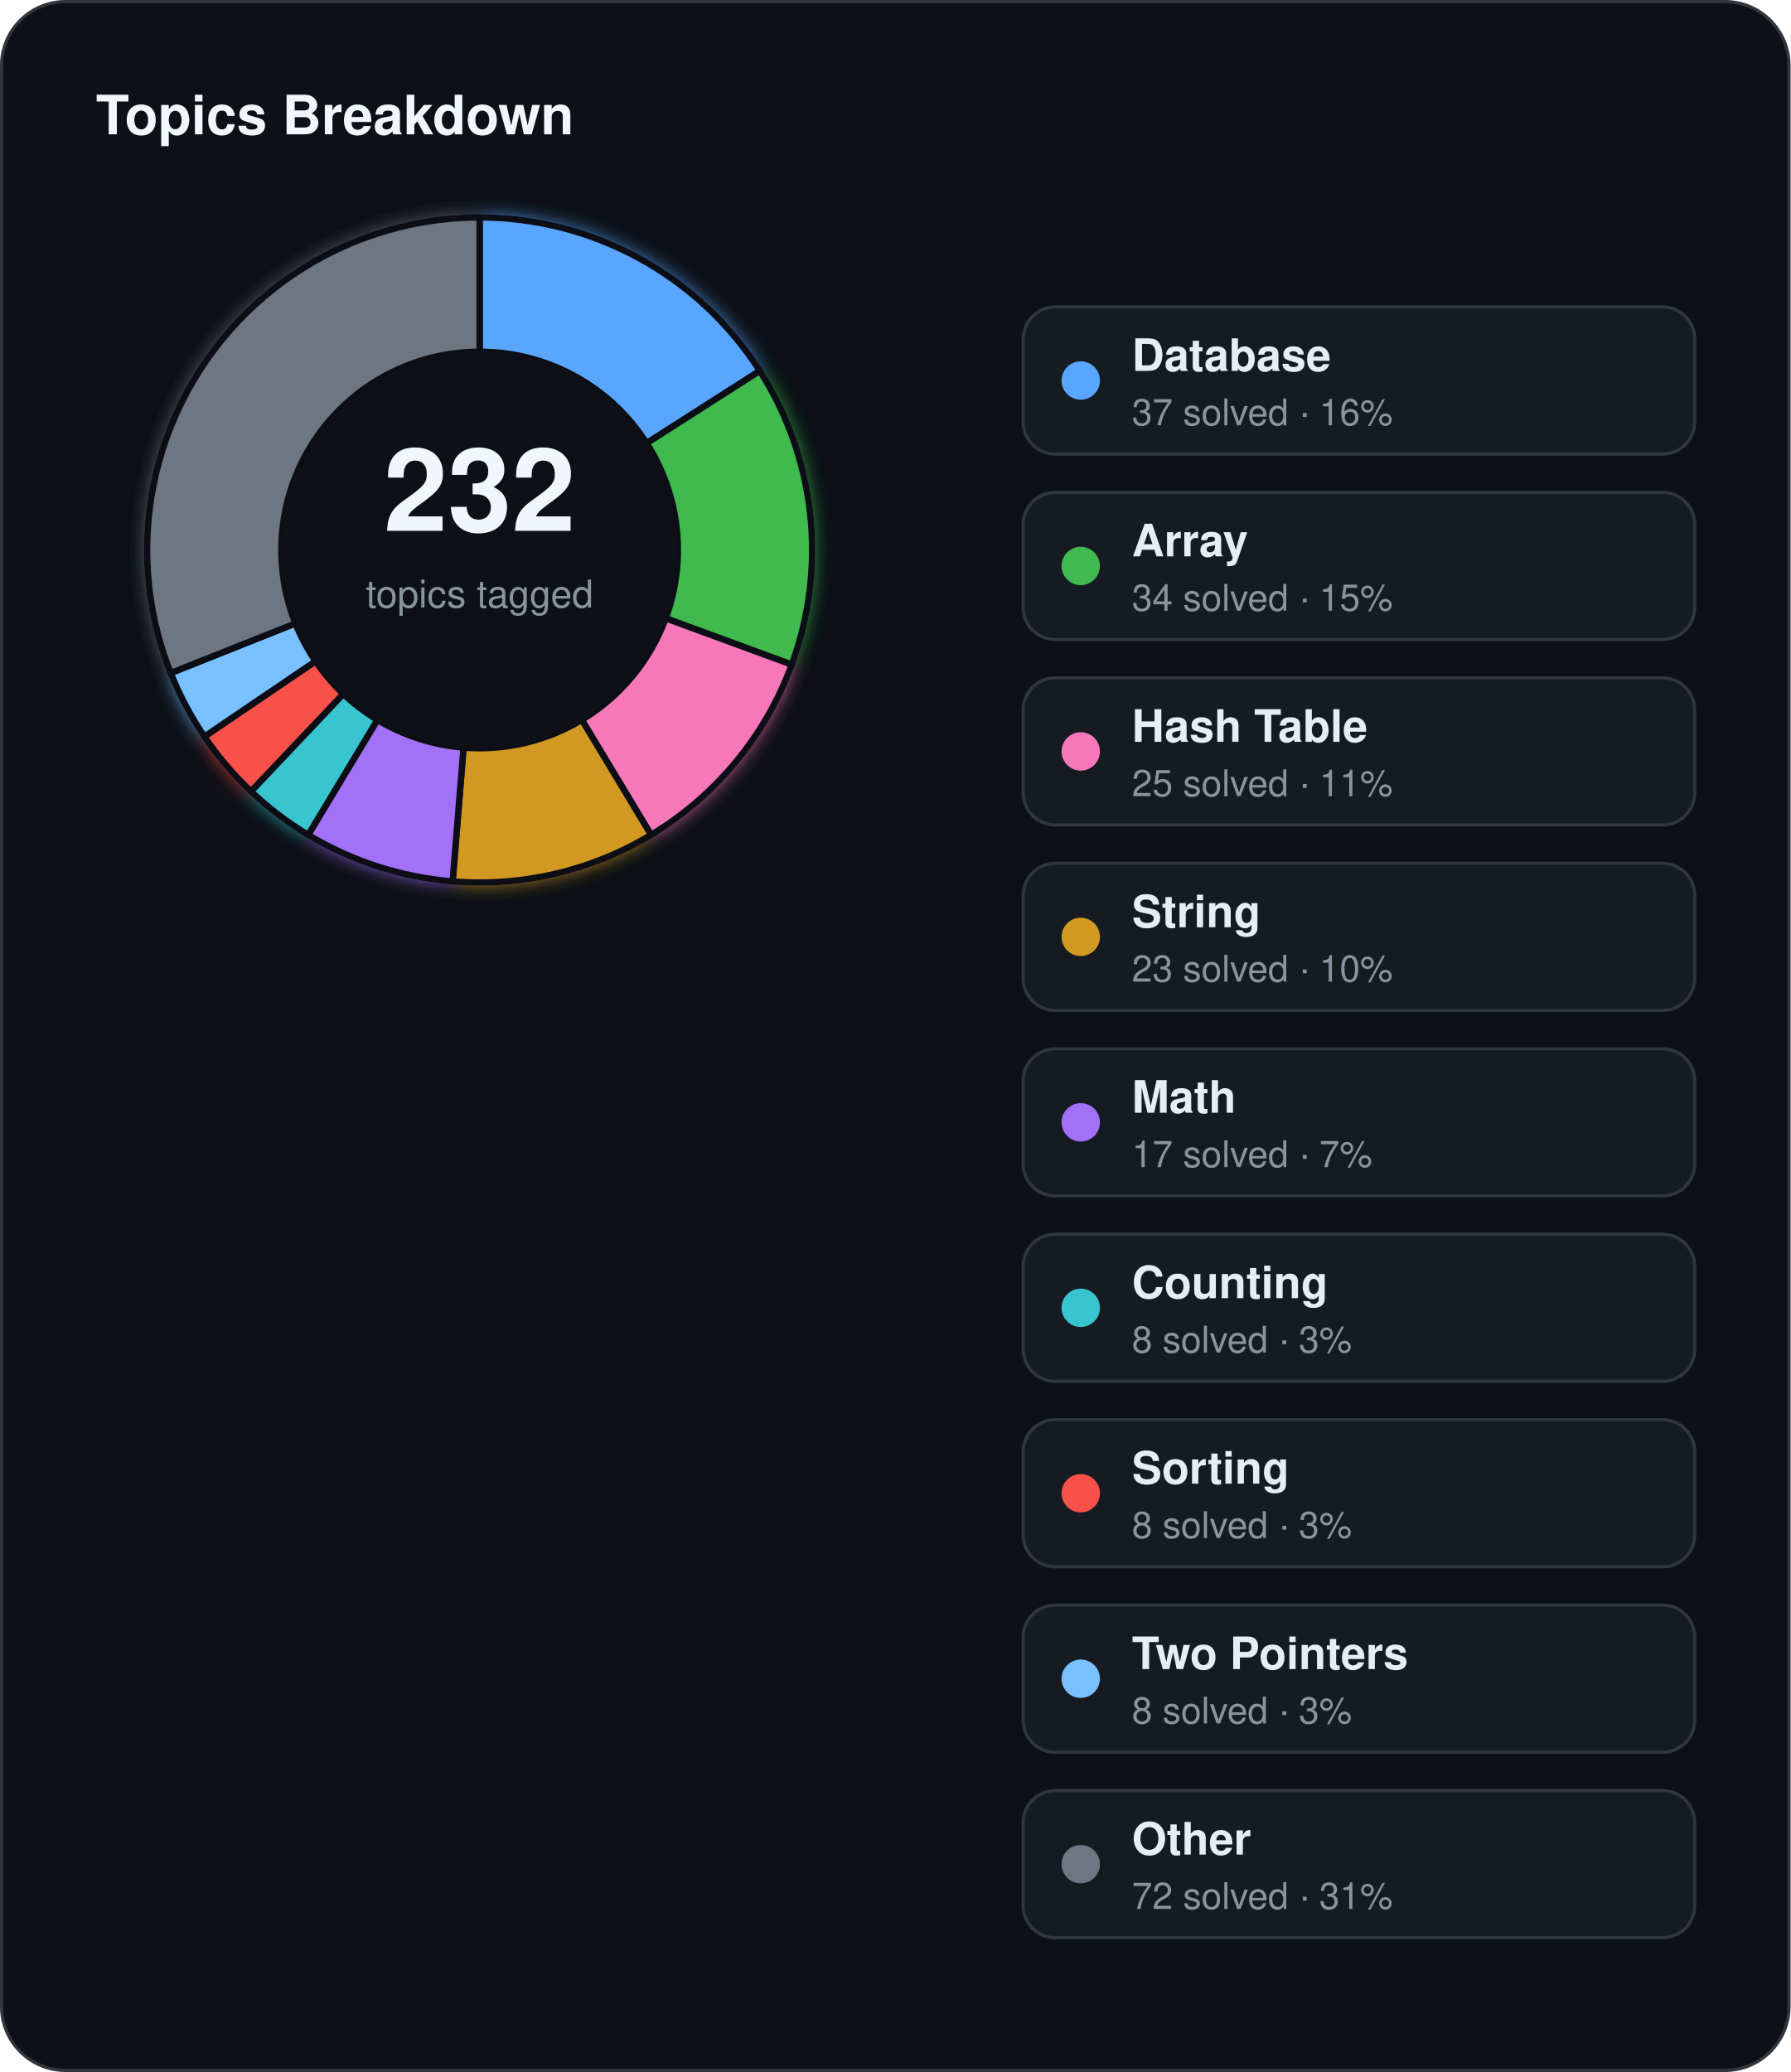
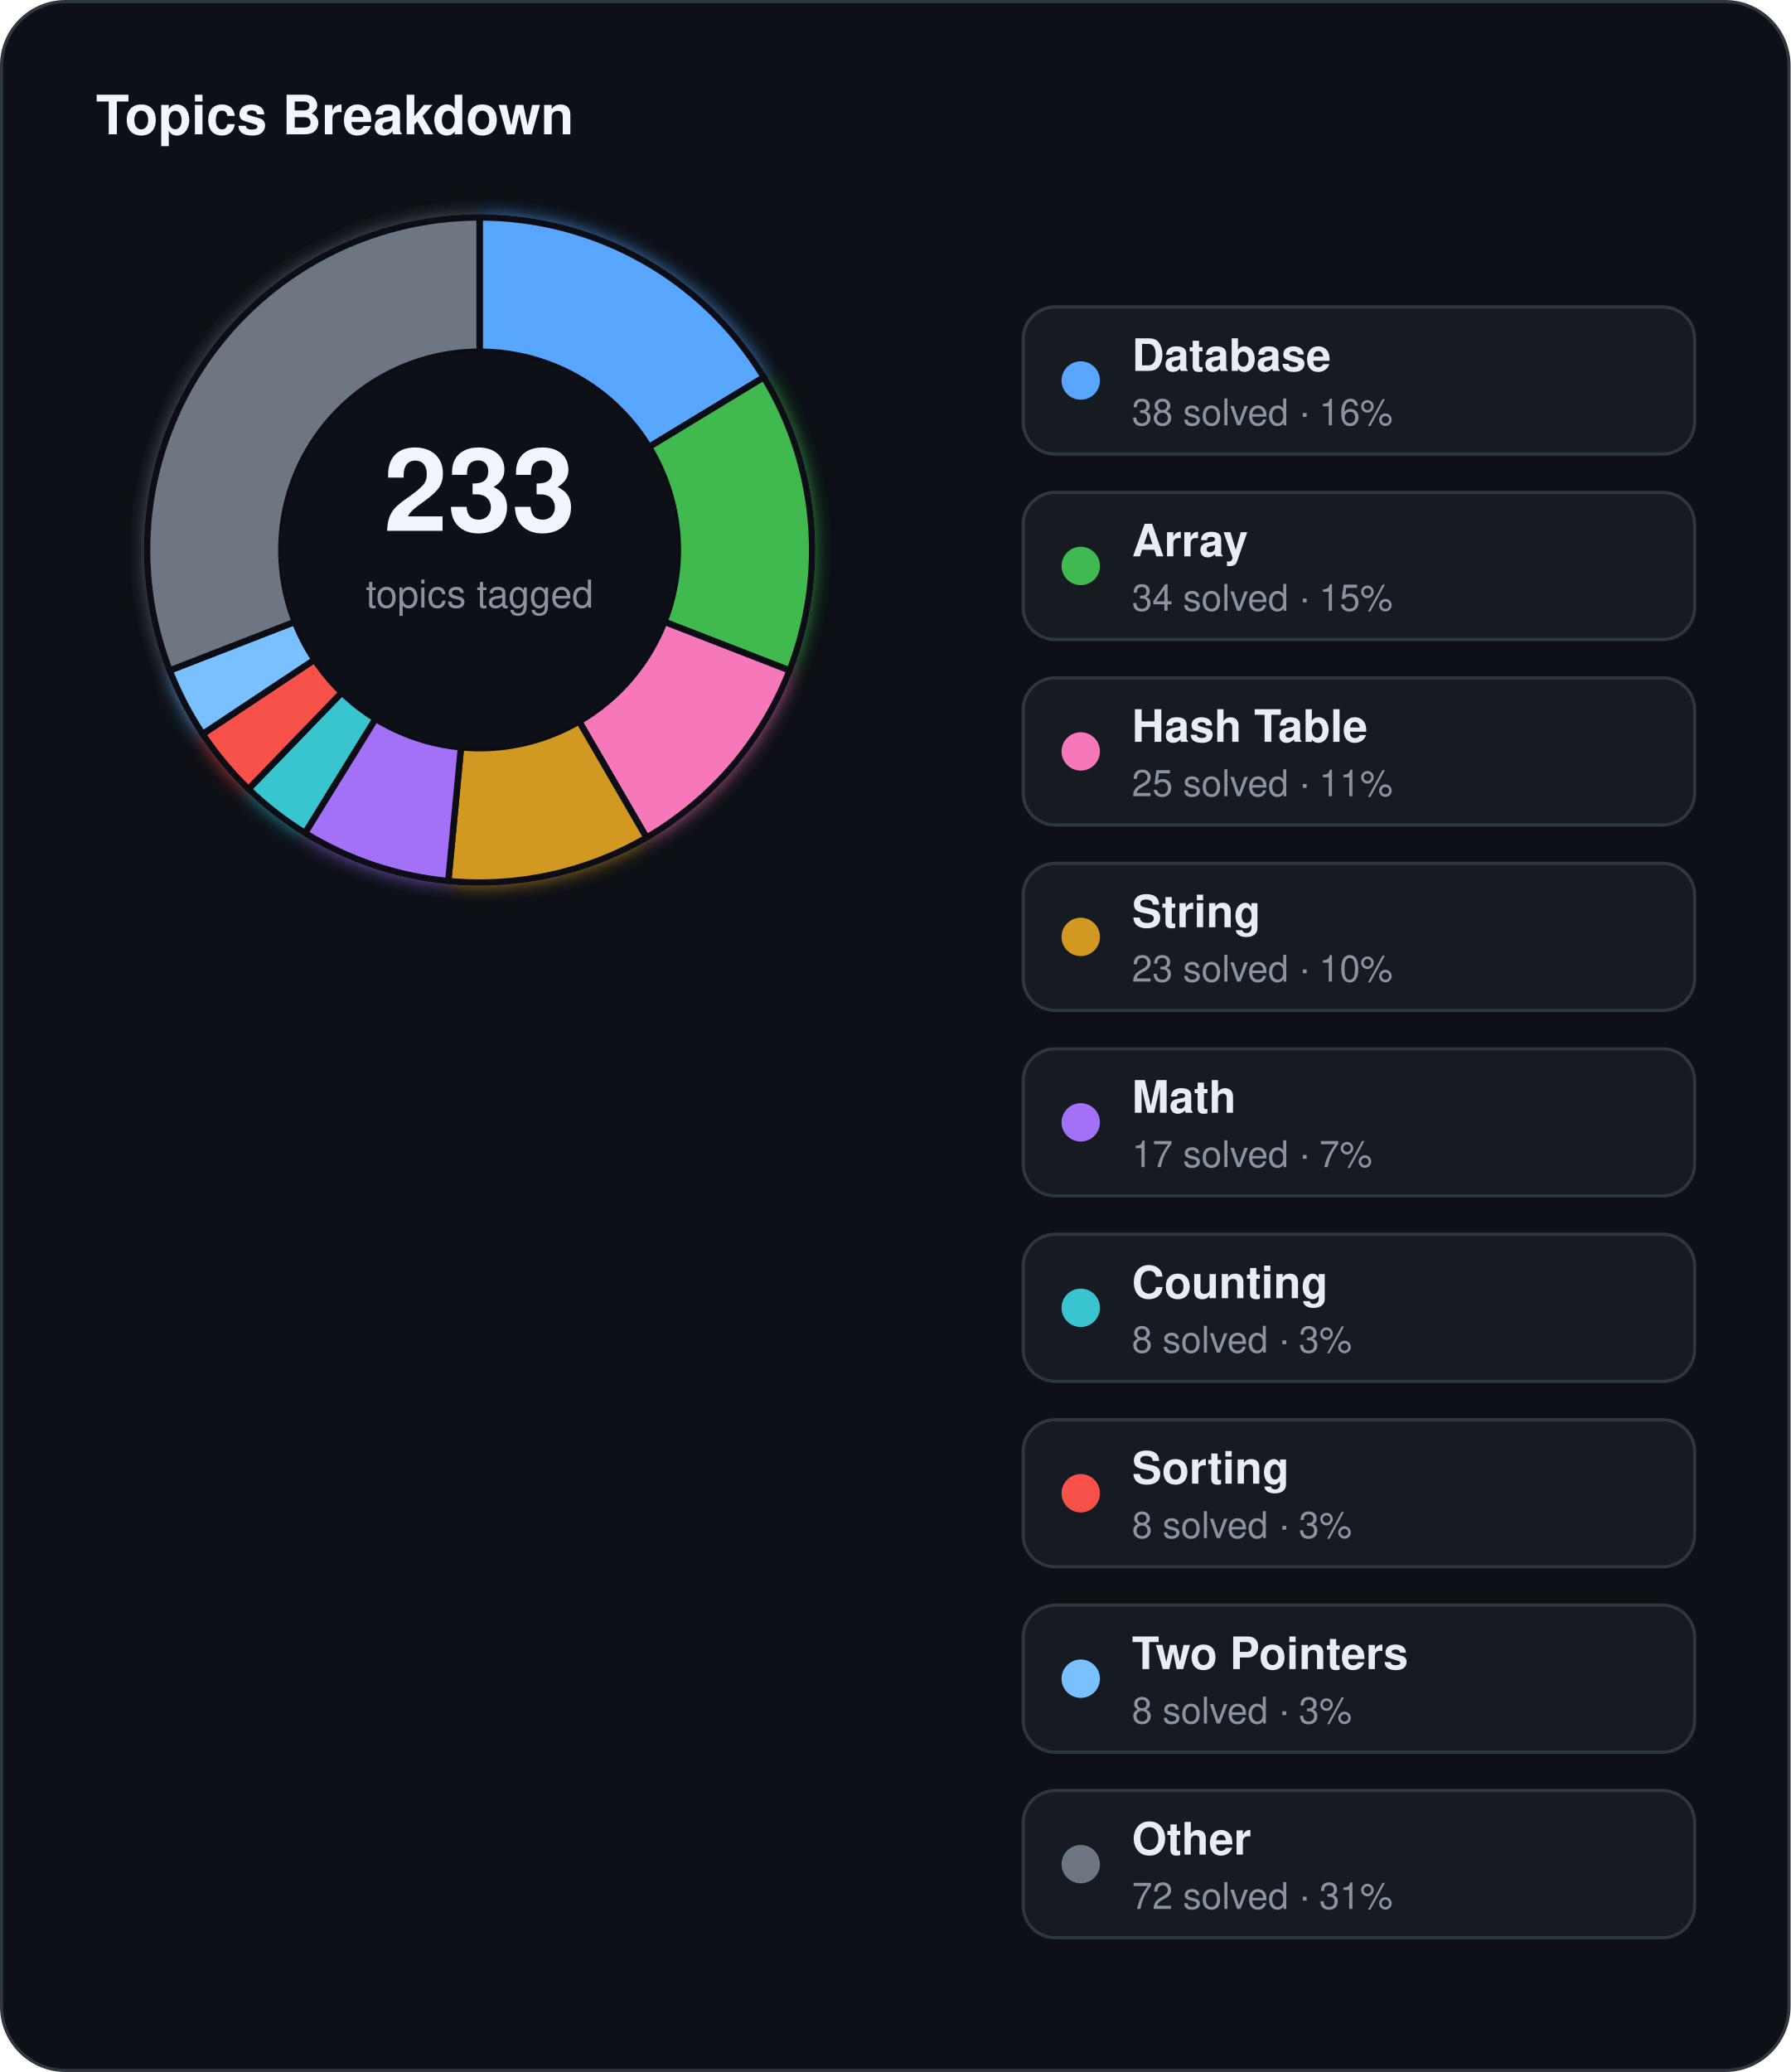
<svg xmlns="http://www.w3.org/2000/svg" width="560" height="648" viewBox="0 0 560 648">
  <defs>
    <filter id="topics-glow" x="-60%" y="-60%" width="220%" height="220%">
      <feGaussianBlur stdDeviation="3" result="blur" />
      <feMerge>
        <feMergeNode in="blur" />
        <feMergeNode in="SourceGraphic" />
      </feMerge>
    </filter>
  </defs>
  <rect x="0.5" y="0.5" width="559" height="647" rx="20" fill="#0d1117" stroke="#30363d" stroke-width="1" />
  <text x="30" y="42" fill="#f0f6fc" font-family="Segoe UI, Helvetica, Arial, sans-serif" font-size="17" font-weight="700">Topics Breakdown</text>
  <g filter="url(#topics-glow)">
-     <path d="M 150.00,68.00 A 104,104 0 0 1 237.63,115.99 L 202.24,138.61 A 62,62 0 0 0 150.00,110.00 Z" fill="#58a6ff" stroke="#0d1117" stroke-width="2" />
-     <path d="M 237.63,115.99 A 104,104 0 0 1 247.62,207.86 L 208.20,193.38 A 62,62 0 0 0 202.24,138.61 Z" fill="#3fb950" stroke="#0d1117" stroke-width="2" />
-     <path d="M 247.62,207.86 A 104,104 0 0 1 203.62,261.11 L 181.96,225.13 A 62,62 0 0 0 208.20,193.38 Z" fill="#f778ba" stroke="#0d1117" stroke-width="2" />
-     <path d="M 203.62,261.11 A 104,104 0 0 1 141.56,275.66 L 144.97,233.80 A 62,62 0 0 0 181.96,225.13 Z" fill="#d29922" stroke="#0d1117" stroke-width="2" />
-     <path d="M 141.56,275.66 A 104,104 0 0 1 96.38,261.11 L 118.04,225.13 A 62,62 0 0 0 144.97,233.80 Z" fill="#a371f7" stroke="#0d1117" stroke-width="2" />
-     <path d="M 96.38,261.11 A 104,104 0 0 1 78.48,247.50 L 107.36,217.01 A 62,62 0 0 0 118.04,225.13 Z" fill="#39c5cf" stroke="#0d1117" stroke-width="2" />
-     <path d="M 78.48,247.50 A 104,104 0 0 1 63.92,230.36 L 98.68,206.79 A 62,62 0 0 0 107.36,217.01 Z" fill="#f85149" stroke="#0d1117" stroke-width="2" />
-     <path d="M 63.92,230.36 A 104,104 0 0 1 53.39,210.49 L 92.40,194.95 A 62,62 0 0 0 98.68,206.79 Z" fill="#79c0ff" stroke="#0d1117" stroke-width="2" />
-     <path d="M 53.39,210.49 A 104,104 0 0 1 150.00,68.00 L 150.00,110.00 A 62,62 0 0 0 92.40,194.95 Z" fill="#6e7681" stroke="#0d1117" stroke-width="2" />
+     <path d="M 150.00,68.00 A 104,104 0 0 1 238.88,117.99 L 202.98,139.80 A 62,62 0 0 0 150.00,110.00 Z" fill="#58a6ff" stroke="#0d1117" stroke-width="2" />
+     <path d="M 238.88,117.99 A 104,104 0 0 1 246.93,209.68 L 207.79,194.47 A 62,62 0 0 0 202.98,139.80 Z" fill="#3fb950" stroke="#0d1117" stroke-width="2" />
+     <path d="M 246.93,209.68 A 104,104 0 0 1 202.20,261.95 L 181.12,225.62 A 62,62 0 0 0 207.79,194.47 Z" fill="#f778ba" stroke="#0d1117" stroke-width="2" />
+     <path d="M 202.20,261.95 A 104,104 0 0 1 140.20,275.54 L 144.16,233.72 A 62,62 0 0 0 181.12,225.62 Z" fill="#d29922" stroke="#0d1117" stroke-width="2" />
+     <path d="M 140.20,275.54 A 104,104 0 0 1 95.39,260.51 L 117.44,224.77 A 62,62 0 0 0 144.16,233.72 Z" fill="#a371f7" stroke="#0d1117" stroke-width="2" />
+     <path d="M 95.39,260.51 A 104,104 0 0 1 77.71,246.77 L 106.90,216.57 A 62,62 0 0 0 117.44,224.77 Z" fill="#39c5cf" stroke="#0d1117" stroke-width="2" />
+     <path d="M 77.71,246.77 A 104,104 0 0 1 63.38,229.56 L 98.36,206.31 A 62,62 0 0 0 106.90,216.57 Z" fill="#f85149" stroke="#0d1117" stroke-width="2" />
+     <path d="M 63.38,229.56 A 104,104 0 0 1 53.07,209.68 L 92.21,194.47 A 62,62 0 0 0 98.36,206.31 Z" fill="#79c0ff" stroke="#0d1117" stroke-width="2" />
+     <path d="M 53.07,209.68 A 104,104 0 0 1 150.00,68.00 L 150.00,110.00 A 62,62 0 0 0 92.21,194.47 Z" fill="#6e7681" stroke="#0d1117" stroke-width="2" />
  </g>
  <circle cx="150" cy="172" r="62" fill="#0d1117" />
-   <text x="150" y="166" text-anchor="middle" fill="#f0f6fc" font-family="Segoe UI, Helvetica, Arial, sans-serif" font-size="36" font-weight="700">232</text>
+   <text x="150" y="166" text-anchor="middle" fill="#f0f6fc" font-family="Segoe UI, Helvetica, Arial, sans-serif" font-size="36" font-weight="700">233</text>
  <text x="150" y="190" text-anchor="middle" fill="#8b949e" font-family="Segoe UI, Helvetica, Arial, sans-serif" font-size="12">topics tagged</text>
  <rect x="320" y="96" width="210" height="46" rx="10" fill="#161b22" stroke="#30363d" stroke-width="1" />
  <circle cx="338" cy="119" r="6" fill="#58a6ff" />
  <text x="354" y="116" fill="#e6edf3" font-family="Segoe UI, Helvetica, Arial, sans-serif" font-size="14" font-weight="600">Database</text>
-   <text x="354" y="133" fill="#8b949e" font-family="Segoe UI, Helvetica, Arial, sans-serif" font-size="11.5">37 solved · 16%</text>
+   <text x="354" y="133" fill="#8b949e" font-family="Segoe UI, Helvetica, Arial, sans-serif" font-size="11.5">38 solved · 16%</text>
  <rect x="320" y="154" width="210" height="46" rx="10" fill="#161b22" stroke="#30363d" stroke-width="1" />
  <circle cx="338" cy="177" r="6" fill="#3fb950" />
  <text x="354" y="174" fill="#e6edf3" font-family="Segoe UI, Helvetica, Arial, sans-serif" font-size="14" font-weight="600">Array</text>
  <text x="354" y="191" fill="#8b949e" font-family="Segoe UI, Helvetica, Arial, sans-serif" font-size="11.5">34 solved · 15%</text>
  <rect x="320" y="212" width="210" height="46" rx="10" fill="#161b22" stroke="#30363d" stroke-width="1" />
  <circle cx="338" cy="235" r="6" fill="#f778ba" />
  <text x="354" y="232" fill="#e6edf3" font-family="Segoe UI, Helvetica, Arial, sans-serif" font-size="14" font-weight="600">Hash Table</text>
  <text x="354" y="249" fill="#8b949e" font-family="Segoe UI, Helvetica, Arial, sans-serif" font-size="11.5">25 solved · 11%</text>
  <rect x="320" y="270" width="210" height="46" rx="10" fill="#161b22" stroke="#30363d" stroke-width="1" />
  <circle cx="338" cy="293" r="6" fill="#d29922" />
  <text x="354" y="290" fill="#e6edf3" font-family="Segoe UI, Helvetica, Arial, sans-serif" font-size="14" font-weight="600">String</text>
  <text x="354" y="307" fill="#8b949e" font-family="Segoe UI, Helvetica, Arial, sans-serif" font-size="11.5">23 solved · 10%</text>
  <rect x="320" y="328" width="210" height="46" rx="10" fill="#161b22" stroke="#30363d" stroke-width="1" />
  <circle cx="338" cy="351" r="6" fill="#a371f7" />
  <text x="354" y="348" fill="#e6edf3" font-family="Segoe UI, Helvetica, Arial, sans-serif" font-size="14" font-weight="600">Math</text>
  <text x="354" y="365" fill="#8b949e" font-family="Segoe UI, Helvetica, Arial, sans-serif" font-size="11.5">17 solved · 7%</text>
  <rect x="320" y="386" width="210" height="46" rx="10" fill="#161b22" stroke="#30363d" stroke-width="1" />
  <circle cx="338" cy="409" r="6" fill="#39c5cf" />
  <text x="354" y="406" fill="#e6edf3" font-family="Segoe UI, Helvetica, Arial, sans-serif" font-size="14" font-weight="600">Counting</text>
  <text x="354" y="423" fill="#8b949e" font-family="Segoe UI, Helvetica, Arial, sans-serif" font-size="11.5">8 solved · 3%</text>
  <rect x="320" y="444" width="210" height="46" rx="10" fill="#161b22" stroke="#30363d" stroke-width="1" />
  <circle cx="338" cy="467" r="6" fill="#f85149" />
  <text x="354" y="464" fill="#e6edf3" font-family="Segoe UI, Helvetica, Arial, sans-serif" font-size="14" font-weight="600">Sorting</text>
  <text x="354" y="481" fill="#8b949e" font-family="Segoe UI, Helvetica, Arial, sans-serif" font-size="11.5">8 solved · 3%</text>
  <rect x="320" y="502" width="210" height="46" rx="10" fill="#161b22" stroke="#30363d" stroke-width="1" />
  <circle cx="338" cy="525" r="6" fill="#79c0ff" />
  <text x="354" y="522" fill="#e6edf3" font-family="Segoe UI, Helvetica, Arial, sans-serif" font-size="14" font-weight="600">Two Pointers</text>
  <text x="354" y="539" fill="#8b949e" font-family="Segoe UI, Helvetica, Arial, sans-serif" font-size="11.5">8 solved · 3%</text>
  <rect x="320" y="560" width="210" height="46" rx="10" fill="#161b22" stroke="#30363d" stroke-width="1" />
  <circle cx="338" cy="583" r="6" fill="#6e7681" />
  <text x="354" y="580" fill="#e6edf3" font-family="Segoe UI, Helvetica, Arial, sans-serif" font-size="14" font-weight="600">Other</text>
  <text x="354" y="597" fill="#8b949e" font-family="Segoe UI, Helvetica, Arial, sans-serif" font-size="11.5">72 solved · 31%</text>
</svg>
